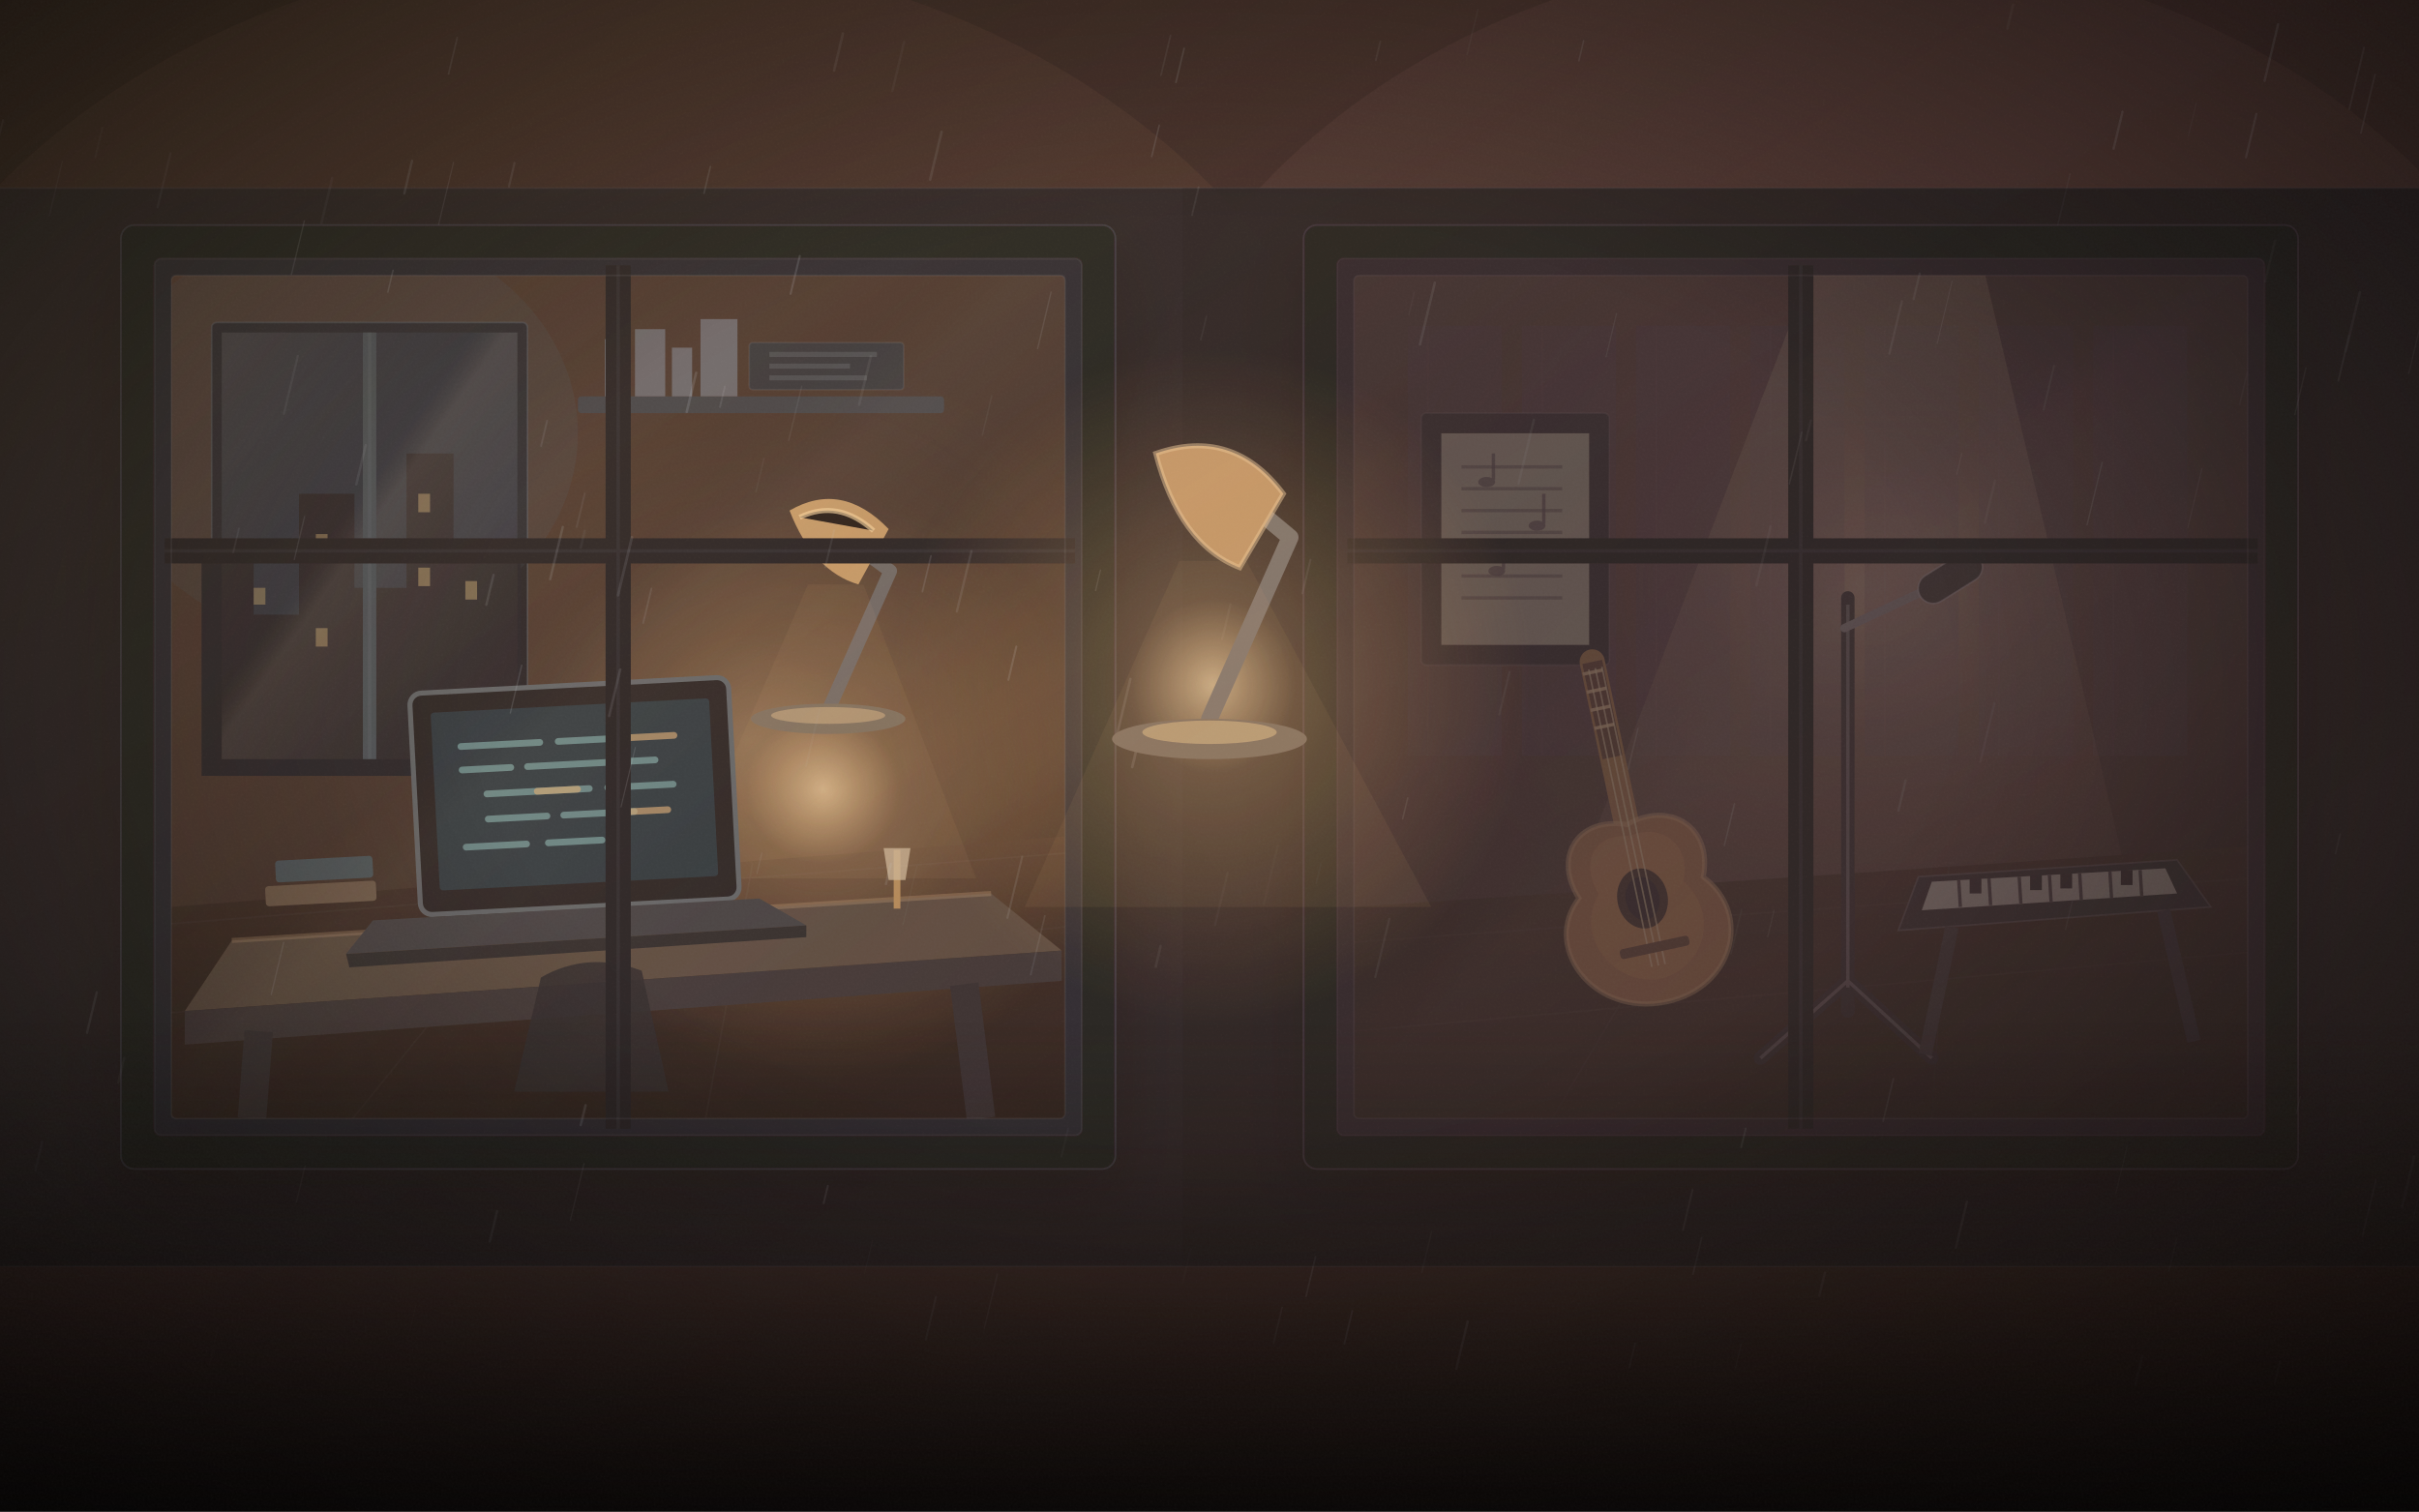
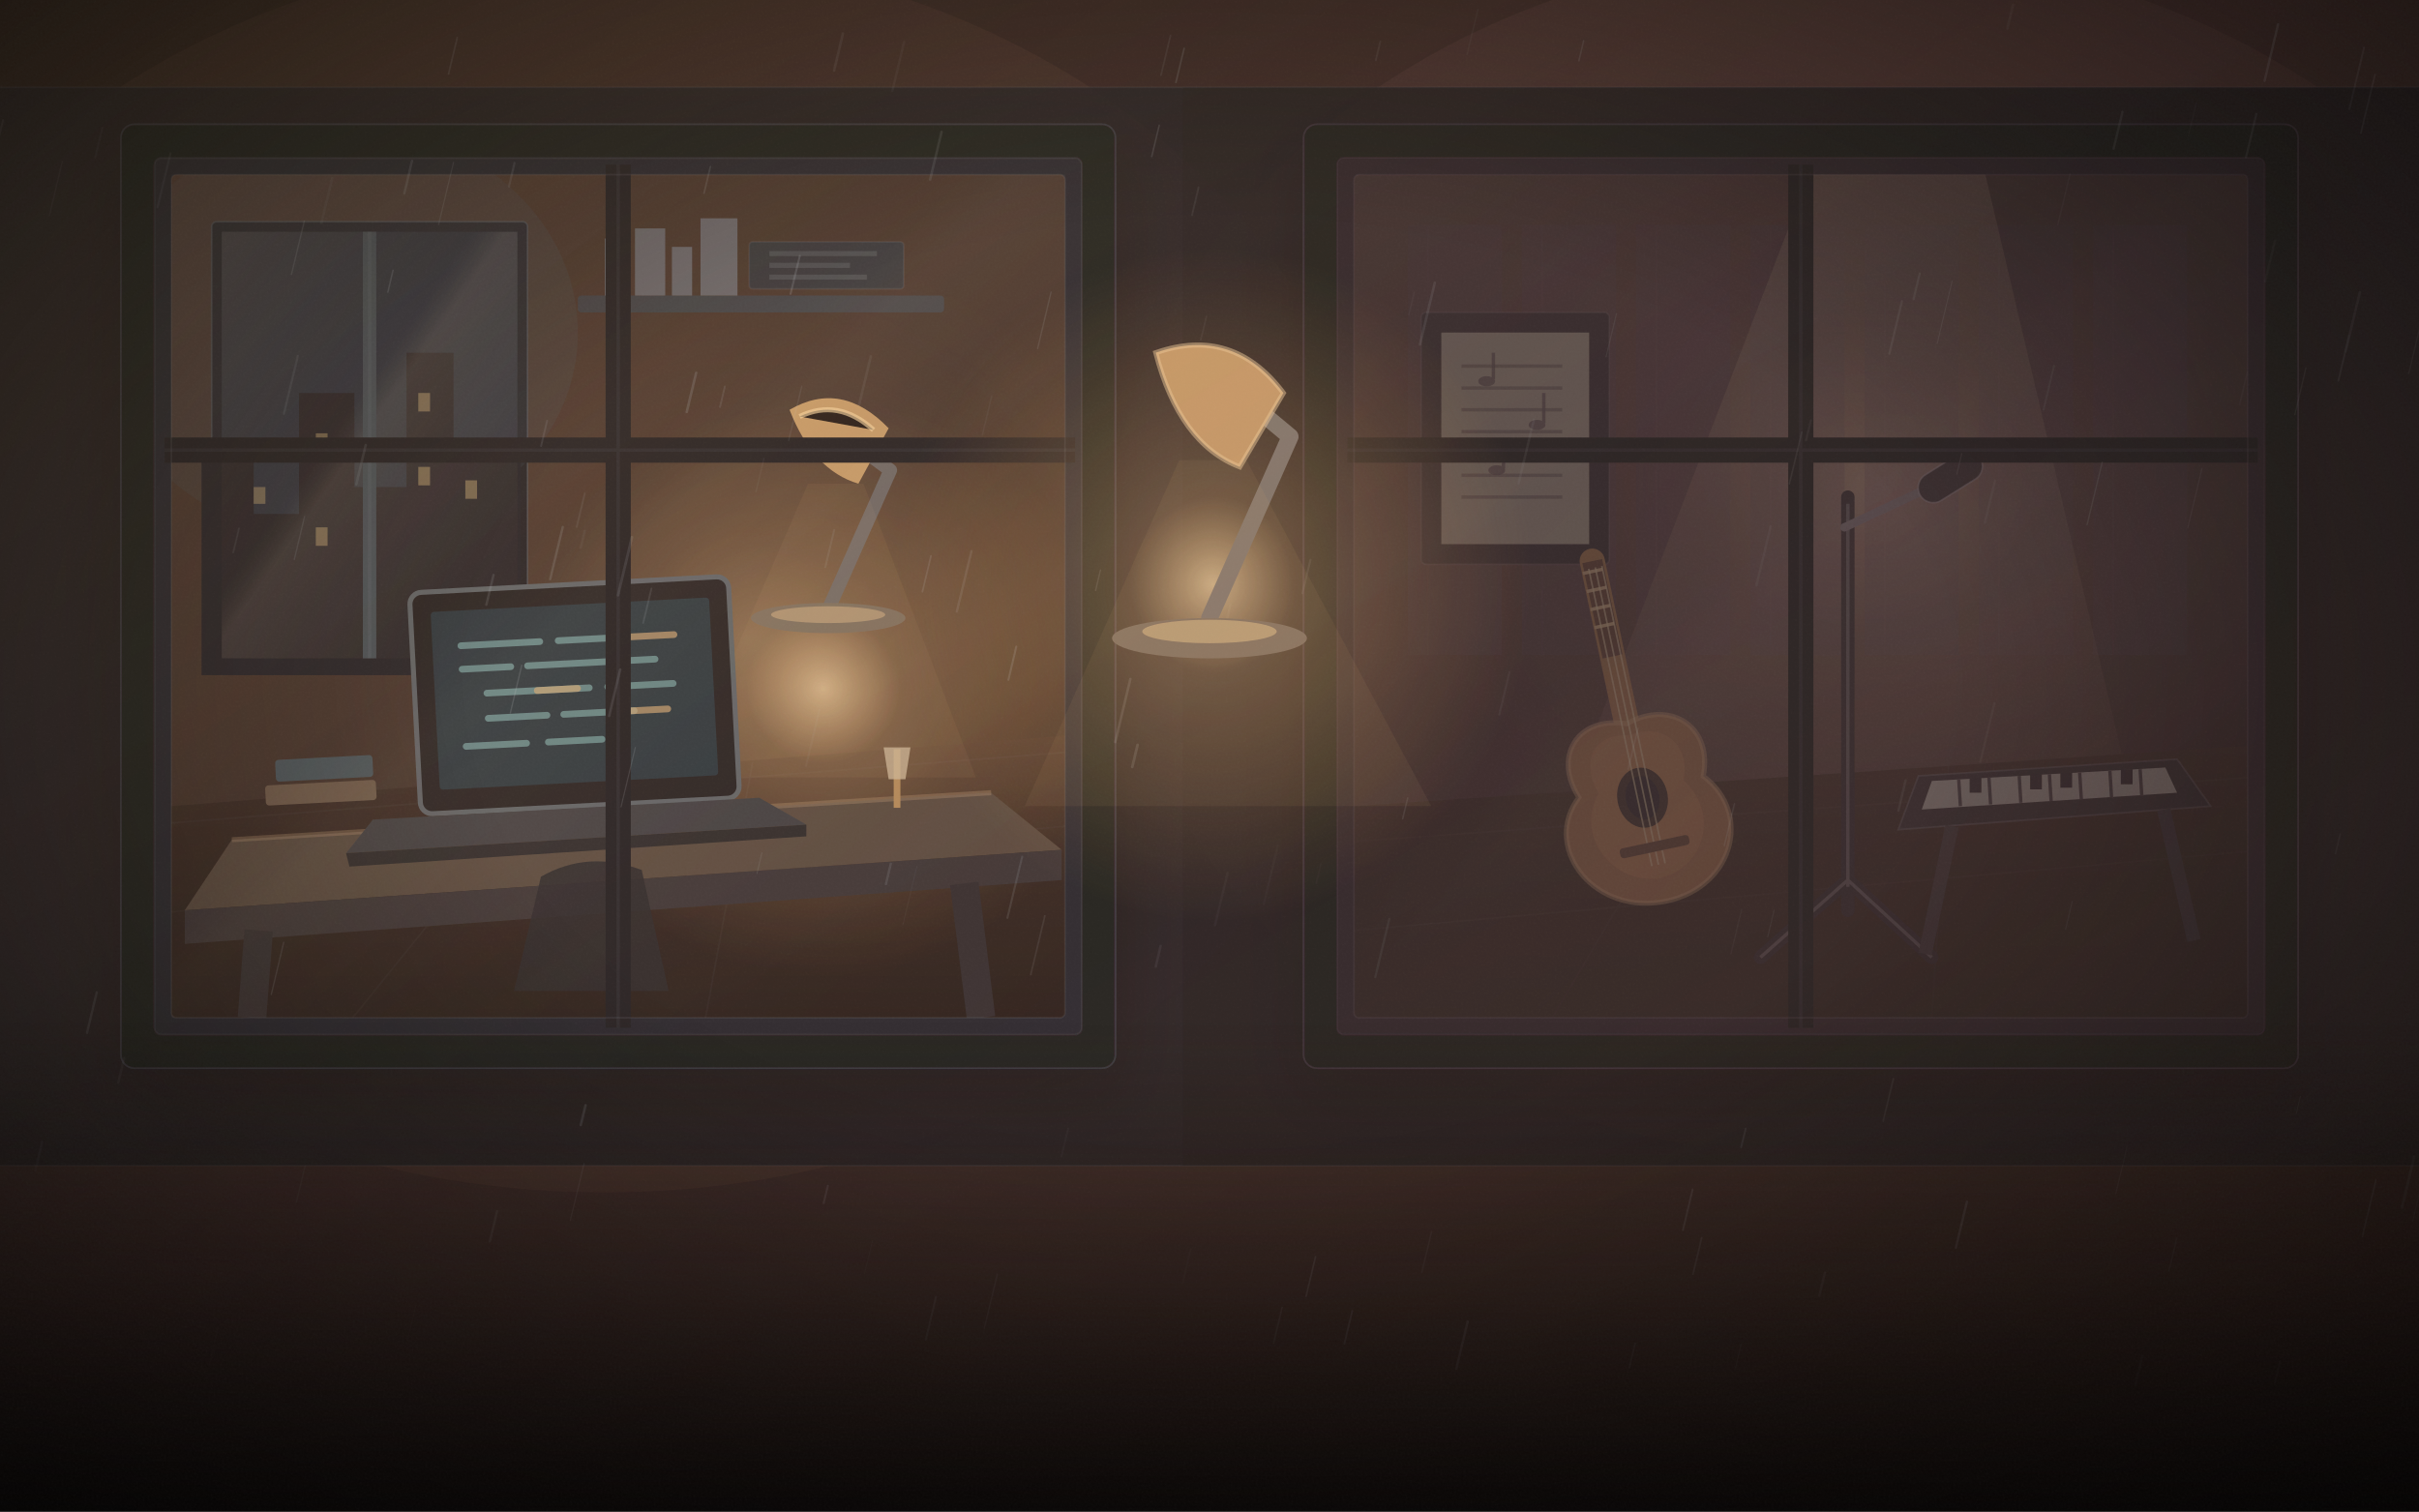
<svg xmlns="http://www.w3.org/2000/svg" viewBox="0 0 1440 900" preserveAspectRatio="xMidYMid slice" role="img" aria-labelledby="title desc">
  <defs>
    <linearGradient id="night" x1="0" y1="0" x2="1" y2="1">
      <stop stop-color="#120d0c" />
      <stop offset=".46" stop-color="#2b1c1c" />
      <stop offset="1" stop-color="#160f0e" />
    </linearGradient>
    <linearGradient id="dawn" x1="0" y1="0" x2="0" y2="1">
      <stop stop-color="#e2a276" stop-opacity=".36" />
      <stop offset=".48" stop-color="#8b5e5e" stop-opacity=".15" />
      <stop offset="1" stop-color="#17110f" stop-opacity="0" />
    </linearGradient>
    <linearGradient id="warmWash" x1="0" y1="0" x2="1" y2="1">
      <stop stop-color="#efb77d" stop-opacity=".2" />
      <stop offset=".5" stop-color="#dca18c" stop-opacity=".13" />
      <stop offset="1" stop-color="#c98370" stop-opacity=".18" />
    </linearGradient>
    <linearGradient id="leftRoom" x1="0" y1="0" x2=".85" y2="1">
      <stop stop-color="#3b2c24" />
      <stop offset=".55" stop-color="#2a211d" />
      <stop offset="1" stop-color="#15100e" />
    </linearGradient>
    <linearGradient id="rightRoom" x1=".2" y1="0" x2=".8" y2="1">
      <stop stop-color="#3b292c" />
      <stop offset=".58" stop-color="#2b2025" />
      <stop offset="1" stop-color="#171114" />
    </linearGradient>
    <linearGradient id="floor" x1="0" y1="0" x2="0" y2="1">
      <stop stop-color="#261c18" />
      <stop offset="1" stop-color="#0e0b0a" />
    </linearGradient>
    <linearGradient id="glass" x1="0" y1="0" x2="1" y2="1">
      <stop stop-color="#d5b497" stop-opacity=".13" />
      <stop offset=".42" stop-color="#62483f" stop-opacity=".05" />
      <stop offset=".48" stop-color="#f4d7b6" stop-opacity=".13" />
      <stop offset="1" stop-color="#211512" stop-opacity=".03" />
    </linearGradient>
    <linearGradient id="spotlight" x1="0" y1="0" x2="0" y2="1">
      <stop stop-color="#ffe0b6" stop-opacity=".27" />
      <stop offset="1" stop-color="#d9a18b" stop-opacity="0" />
    </linearGradient>
    <linearGradient id="bottomShade" x1="0" y1="0" x2="0" y2="1">
      <stop stop-color="#100b09" stop-opacity="0" />
      <stop offset=".56" stop-color="#100b09" stop-opacity=".46" />
      <stop offset="1" stop-color="#0b0807" stop-opacity=".94" />
    </linearGradient>
    <radialGradient id="lampGlow">
      <stop stop-color="#ffe0a8" stop-opacity=".78" />
      <stop offset=".26" stop-color="#f4bd78" stop-opacity=".3" />
      <stop offset="1" stop-color="#e6a053" stop-opacity="0" />
    </radialGradient>
    <radialGradient id="stageGlow">
      <stop stop-color="#ffd8bd" stop-opacity=".48" />
      <stop offset=".35" stop-color="#dda088" stop-opacity=".18" />
      <stop offset="1" stop-color="#aa6e63" stop-opacity="0" />
    </radialGradient>
    <radialGradient id="vignette" cx=".5" cy=".45" r=".72">
      <stop offset=".42" stop-color="#000" stop-opacity="0" />
      <stop offset="1" stop-color="#000" stop-opacity=".66" />
    </radialGradient>
    <filter id="blur8" x="-50%" y="-50%" width="200%" height="200%">
      <feGaussianBlur stdDeviation="8" />
    </filter>
    <filter id="blur24" x="-50%" y="-50%" width="200%" height="200%">
      <feGaussianBlur stdDeviation="24" />
    </filter>
    <filter id="shadow" x="-30%" y="-30%" width="160%" height="160%">
      <feDropShadow dx="0" dy="16" stdDeviation="22" flood-color="#000" flood-opacity=".55" />
    </filter>
    <filter id="grain">
      <feTurbulence type="fractalNoise" baseFrequency=".72" numOctaves="3" seed="27" stitchTiles="stitch" />
      <feColorMatrix type="saturate" values="0" />
      <feComponentTransfer>
        <feFuncA type="table" tableValues="0 .075" />
      </feComponentTransfer>
    </filter>
    <clipPath id="leftClip">
      <rect x="102" y="164" width="532" height="502" rx="3" />
    </clipPath>
    <clipPath id="rightClip">
      <rect x="806" y="164" width="532" height="502" rx="3" />
    </clipPath>
  </defs>
  <rect width="1440" height="900" fill="url(#night)" />
  <ellipse cx="360" cy="340" rx="460" ry="370" fill="#b47b58" opacity=".09" />
  <ellipse cx="1100" cy="330" rx="440" ry="360" fill="#a86c6c" opacity=".1" />
-   <path d="M0 112H1440V754H0Z" fill="#080d15" opacity=".9" />
-   <path d="M0 112H1440M0 754H1440" stroke="#6d8296" stroke-opacity=".14" />
-   <g filter="url(#shadow)">
-     <rect x="72" y="134" width="592" height="562" rx="8" fill="#05090f" stroke="#344250" stroke-opacity=".55" />
-     <rect x="92" y="154" width="552" height="522" rx="4" fill="#111923" stroke="#637484" stroke-opacity=".18" />
-     <rect x="776" y="134" width="592" height="562" rx="8" fill="#05090f" stroke="#454057" stroke-opacity=".58" />
-     <rect x="796" y="154" width="552" height="522" rx="4" fill="#171522" stroke="#756887" stroke-opacity=".18" />
+   <g transform="translate(0 -60)">
+     <path d="M0 112H1440V754H0Z" fill="#080d15" opacity=".9" />
+     <path d="M0 112H1440M0 754H1440" stroke="#6d8296" stroke-opacity=".14" />
+     <g filter="url(#shadow)">
+       <rect x="72" y="134" width="592" height="562" rx="8" fill="#05090f" stroke="#344250" stroke-opacity=".55" />
+       <rect x="92" y="154" width="552" height="522" rx="4" fill="#111923" stroke="#637484" stroke-opacity=".18" />
+       <rect x="776" y="134" width="592" height="562" rx="8" fill="#05090f" stroke="#454057" stroke-opacity=".58" />
+       <rect x="796" y="154" width="552" height="522" rx="4" fill="#171522" stroke="#756887" stroke-opacity=".18" />
+     </g>
+     <g opacity="1.3">
+       <g clip-path="url(#leftClip)">
+         <rect x="102" y="164" width="532" height="502" fill="url(#leftRoom)" />
+         <ellipse cx="444" cy="440" rx="250" ry="240" fill="url(#lampGlow)" opacity=".26" />
+         <path d="M102 540L634 498V666H102Z" fill="url(#floor)" />
+         <path d="M102 550L634 508M102 603L634 552M210 666L328 520M420 666L448 514" stroke="#80909a" stroke-opacity=".06" />
+         <rect x="126" y="192" width="188" height="266" rx="3" fill="#080e16" stroke="#4b5d6b" stroke-opacity=".5" />
+         <rect x="132" y="198" width="176" height="254" fill="#0d1a28" />
+         <ellipse cx="202" cy="258" rx="142" ry="124" fill="#345574" opacity=".14" />
+         <path d="M120 410V332H151V366H178V294H211V350H242V270H270V324H310V462H120Z" fill="#080f19" />
+         <path d="M151 350H158V360H151ZM188 318H195V329H188ZM249 294H256V305H249ZM277 346H284V357H277ZM188 374H195V385H188ZM249 338H256V349H249Z" fill="#d5b878" opacity=".48" />
+         <rect x="132" y="198" width="176" height="254" fill="url(#glass)" />
+         <path d="M220 198V452M132 326H308" stroke="#334652" stroke-width="8" />
+         <path d="M220 198V452M132 326H308" stroke="#8295a1" stroke-opacity=".12" stroke-width="2" />
+         <rect x="344" y="236" width="218" height="10" rx="2" fill="#29343e" />
+         <path d="M360 202H374V236H360ZM378 196H396V236H378ZM400 207H412V236H400ZM417 190H439V236H417Z" fill="#58606a" />
+         <rect x="446" y="204" width="92" height="28" rx="2" fill="#1a252f" stroke="#83919a" stroke-opacity=".15" />
+         <path d="M458 211H522M458 218H506M458 225H516" stroke="#8b9ba3" stroke-opacity=".22" stroke-width="3" />
+         <ellipse cx="490" cy="470" rx="176" ry="172" fill="url(#lampGlow)" />
+         <path d="M493 423L530 340M530 340L500 318" stroke="#5b5e60" stroke-width="8" stroke-linecap="round" />
+         <path d="M470 304Q501 286 529 315L511 348Q484 340 470 304Z" fill="#c59b63" />
+         <path d="M476 308Q499 297 520 316" stroke="#ffe0a4" stroke-opacity=".65" stroke-width="3" />
+         <ellipse cx="493" cy="428" rx="46" ry="9" fill="#6c6558" />
+         <ellipse cx="493" cy="426" rx="34" ry="5" fill="#d3b785" opacity=".55" />
+         <path d="M481 348L405 523H581L514 348Z" fill="#f2bd78" opacity=".065" />
+         <path d="M138 560L590 532L632 566L110 602Z" fill="#463e35" />
+         <path d="M110 602L632 566V584L110 622Z" fill="#24252a" />
+         <path d="M154 614L150 666M574 586L584 666" stroke="#1a1d23" stroke-width="17" />
+         <path d="M138 560L590 532" stroke="#b49670" stroke-opacity=".35" stroke-width="3" />
+         <rect x="247" y="408" width="190" height="132" rx="7" fill="#080d12" stroke="#4c5b64" stroke-width="3" transform="rotate(-3 342 474)" />
+         <rect x="259" y="420" width="166" height="106" rx="2" fill="#102633" transform="rotate(-3 342 474)" />
+         <g transform="rotate(-3 342 474)" stroke-linecap="round">
+           <path d="M276 441H323M334 441H368M276 455H305M315 455H391M290 470H351M362 470H401M290 485H325M335 485H377M276 501H312M325 501H357" stroke="#75b6b6" stroke-opacity=".65" stroke-width="4" />
+           <path d="M374 441H403M320 470H344M367 485H397" stroke="#d1aa72" stroke-opacity=".7" stroke-width="4" />
+         </g>
+         <path d="M222 548L452 535L480 551L206 568Z" fill="#293138" />
+         <path d="M206 568L480 551V558L208 576Z" fill="#12181d" />
+         <rect x="158" y="526" width="66" height="12" rx="2" fill="#5f5142" transform="rotate(-3 191 532)" />
+         <rect x="164" y="511" width="58" height="13" rx="2" fill="#344b56" transform="rotate(-3 193 518)" />
+         <path d="M534 506V541" stroke="#b28a55" stroke-width="4" />
+         <path d="M526 505H542L539 524H529Z" fill="#d2c2a1" opacity=".75" />
+         <path d="M322 582Q350 566 382 578L398 650H306Z" fill="#11171e" opacity=".88" />
+       </g>
+     </g>
+     <g opacity="0.55">
+       <g clip-path="url(#rightClip)">
+         <rect x="806" y="164" width="532" height="502" fill="url(#rightRoom)" />
+         <ellipse cx="1110" cy="348" rx="290" ry="268" fill="url(#stageGlow)" />
+         <g opacity=".32">
+           <path d="M838 194H894V450H838ZM906 194H962V450H906ZM974 194H1030V450H974ZM1042 194H1098V450H1042ZM1110 194H1166V450H1110ZM1178 194H1234V450H1178ZM1246 194H1302V450H1246Z" fill="#40344f" />
+           <path d="M850 194V450M918 194V450M986 194V450M1054 194V450M1122 194V450M1190 194V450M1258 194V450" stroke="#9a82aa" stroke-opacity=".18" />
+         </g>
+         <path d="M1080 156H1180L1300 666H884Z" fill="url(#spotlight)" />
+         <ellipse cx="1115" cy="626" rx="218" ry="44" fill="#c5a0dc" opacity=".07" filter="url(#blur8)" />
+         <path d="M806 540L1338 504V666H806Z" fill="url(#floor)" />
+         <path d="M806 561L1338 523M806 614L1338 567M924 666L1008 524M1150 666L1160 516" stroke="#a392b1" stroke-opacity=".055" />
+         <rect x="846" y="246" width="112" height="150" rx="3" fill="#171822" stroke="#76677f" stroke-opacity=".32" />
+         <rect x="858" y="258" width="88" height="126" fill="#d6cdbc" opacity=".72" />
+         <path d="M870 278H930M870 291H930M870 304H930M870 317H930M870 330H930M870 343H930M870 356H930" stroke="#554f55" stroke-opacity=".65" stroke-width="2" />
+         <g fill="#4a4350" opacity=".8">
+           <ellipse cx="885" cy="287" rx="5" ry="3" />
+           <ellipse cx="915" cy="313" rx="5" ry="3" />
+           <ellipse cx="891" cy="340" rx="5" ry="3" />
+           <path d="M889 286V270M919 312V294M895 339V321" stroke="#4a4350" stroke-width="2" />
+         </g>
+         <path d="M1100 356V602M1100 584L1048 630M1100 584L1150 630" stroke="#151720" stroke-width="8" stroke-linecap="round" />
+         <path d="M1100 360V588M1100 584L1048 630M1100 584L1150 630" stroke="#85828d" stroke-opacity=".55" stroke-width="2" />
+         <path d="M1098 374L1162 344" stroke="#777482" stroke-width="5" stroke-linecap="round" />
+         <rect x="1152" y="323" width="18" height="42" rx="9" fill="#171922" stroke="#a29baa" stroke-opacity=".65" transform="rotate(58 1161 344)" />
+         <g transform="translate(900 378) scale(1) rotate(-12 70 130)">
+           <path d="M72 14V144" stroke="#9a6c45" stroke-width="15" stroke-linecap="round" />
+           <path d="M66 14H78V72H66Z" fill="#4d3429" />
+           <path d="M65 20H77M65 31H77M65 42H77M65 53H77" stroke="#c5a67e" stroke-width="2" />
+           <path d="M72 113C43 102 25 124 35 150C8 173 27 218 69 221C113 224 135 181 110 153C122 125 100 104 72 113Z" fill="#9c6744" stroke="#d4a276" stroke-opacity=".5" stroke-width="3" />
+           <path d="M72 120C51 114 40 130 47 150C28 171 43 204 71 207C100 207 115 176 98 153C107 132 92 116 72 120Z" fill="#b87b50" opacity=".65" />
+           <ellipse cx="72" cy="158" rx="15" ry="18" fill="#211b1b" />
+           <ellipse cx="72" cy="158" rx="10" ry="13" fill="#0b1119" />
+           <path d="M69 18V199M73 18V199M77 18V199" stroke="#e3d0aa" stroke-opacity=".65" />
+           <rect x="52" y="185" width="42" height="6" rx="2" fill="#50362b" />
+         </g>
+         <g transform="translate(1142 500)">
+           <path d="M0 22L154 12L174 40L-12 54Z" fill="#191b25" stroke="#6d6879" stroke-opacity=".5" />
+           <path d="M8 25L147 17L154 32L2 42Z" fill="#d3d0ca" opacity=".82" />
+           <path d="M24 24L25 40M42 23L43 39M60 22L61 38M78 21L79 37M96 20L97 36M114 19L115 35M132 18L133 34" stroke="#36333e" stroke-width="2" />
+           <path d="M34 23L34 32M70 21L70 30M88 20L88 29M124 18L124 27" stroke="#171820" stroke-width="7" />
+           <path d="M20 52L4 128M146 42L164 120" stroke="#252630" stroke-width="8" />
+         </g>
+         <rect x="806" y="164" width="532" height="502" fill="url(#glass)" opacity=".42" />
+       </g>
+     </g>
+     <rect x="102" y="164" width="532" height="502" fill="url(#glass)" opacity=".32" />
+     <path d="M368 158V672M98 328H640M1072 158V672M802 328H1344" stroke="#080d14" stroke-width="15" />
+     <path d="M368 158V672M98 328H640M1072 158V672M802 328H1344" stroke="#607080" stroke-opacity=".12" stroke-width="2" />
+     <rect x="102" y="164" width="532" height="502" rx="3" fill="none" stroke="#9aabba" stroke-opacity=".12" />
+     <rect x="806" y="164" width="532" height="502" rx="3" fill="none" stroke="#aa9bb8" stroke-opacity=".12" />
  </g>
-   <g opacity="1.3">
-     <g clip-path="url(#leftClip)">
-       <rect x="102" y="164" width="532" height="502" fill="url(#leftRoom)" />
-       <ellipse cx="444" cy="440" rx="250" ry="240" fill="url(#lampGlow)" opacity=".26" />
-       <path d="M102 540L634 498V666H102Z" fill="url(#floor)" />
-       <path d="M102 550L634 508M102 603L634 552M210 666L328 520M420 666L448 514" stroke="#80909a" stroke-opacity=".06" />
-       <rect x="126" y="192" width="188" height="266" rx="3" fill="#080e16" stroke="#4b5d6b" stroke-opacity=".5" />
-       <rect x="132" y="198" width="176" height="254" fill="#0d1a28" />
-       <ellipse cx="202" cy="258" rx="142" ry="124" fill="#345574" opacity=".14" />
-       <path d="M120 410V332H151V366H178V294H211V350H242V270H270V324H310V462H120Z" fill="#080f19" />
-       <path d="M151 350H158V360H151ZM188 318H195V329H188ZM249 294H256V305H249ZM277 346H284V357H277ZM188 374H195V385H188ZM249 338H256V349H249Z" fill="#d5b878" opacity=".48" />
-       <rect x="132" y="198" width="176" height="254" fill="url(#glass)" />
-       <path d="M220 198V452M132 326H308" stroke="#334652" stroke-width="8" />
-       <path d="M220 198V452M132 326H308" stroke="#8295a1" stroke-opacity=".12" stroke-width="2" />
-       <rect x="344" y="236" width="218" height="10" rx="2" fill="#29343e" />
-       <path d="M360 202H374V236H360ZM378 196H396V236H378ZM400 207H412V236H400ZM417 190H439V236H417Z" fill="#58606a" />
-       <rect x="446" y="204" width="92" height="28" rx="2" fill="#1a252f" stroke="#83919a" stroke-opacity=".15" />
-       <path d="M458 211H522M458 218H506M458 225H516" stroke="#8b9ba3" stroke-opacity=".22" stroke-width="3" />
-       <ellipse cx="490" cy="470" rx="176" ry="172" fill="url(#lampGlow)" />
-       <path d="M493 423L530 340M530 340L500 318" stroke="#5b5e60" stroke-width="8" stroke-linecap="round" />
-       <path d="M470 304Q501 286 529 315L511 348Q484 340 470 304Z" fill="#c59b63" />
-       <path d="M476 308Q499 297 520 316" stroke="#ffe0a4" stroke-opacity=".65" stroke-width="3" />
-       <ellipse cx="493" cy="428" rx="46" ry="9" fill="#6c6558" />
-       <ellipse cx="493" cy="426" rx="34" ry="5" fill="#d3b785" opacity=".55" />
-       <path d="M481 348L405 523H581L514 348Z" fill="#f2bd78" opacity=".065" />
-       <path d="M138 560L590 532L632 566L110 602Z" fill="#463e35" />
-       <path d="M110 602L632 566V584L110 622Z" fill="#24252a" />
-       <path d="M154 614L150 666M574 586L584 666" stroke="#1a1d23" stroke-width="17" />
-       <path d="M138 560L590 532" stroke="#b49670" stroke-opacity=".35" stroke-width="3" />
-       <rect x="247" y="408" width="190" height="132" rx="7" fill="#080d12" stroke="#4c5b64" stroke-width="3" transform="rotate(-3 342 474)" />
-       <rect x="259" y="420" width="166" height="106" rx="2" fill="#102633" transform="rotate(-3 342 474)" />
-       <g transform="rotate(-3 342 474)" stroke-linecap="round">
-         <path d="M276 441H323M334 441H368M276 455H305M315 455H391M290 470H351M362 470H401M290 485H325M335 485H377M276 501H312M325 501H357" stroke="#75b6b6" stroke-opacity=".65" stroke-width="4" />
-         <path d="M374 441H403M320 470H344M367 485H397" stroke="#d1aa72" stroke-opacity=".7" stroke-width="4" />
-       </g>
-       <path d="M222 548L452 535L480 551L206 568Z" fill="#293138" />
-       <path d="M206 568L480 551V558L208 576Z" fill="#12181d" />
-       <rect x="158" y="526" width="66" height="12" rx="2" fill="#5f5142" transform="rotate(-3 191 532)" />
-       <rect x="164" y="511" width="58" height="13" rx="2" fill="#344b56" transform="rotate(-3 193 518)" />
-       <path d="M534 506V541" stroke="#b28a55" stroke-width="4" />
-       <path d="M526 505H542L539 524H529Z" fill="#d2c2a1" opacity=".75" />
-       <path d="M322 582Q350 566 382 578L398 650H306Z" fill="#11171e" opacity=".88" />
-     </g>
-   </g>
-   <g opacity="0.55">
-     <g clip-path="url(#rightClip)">
-       <rect x="806" y="164" width="532" height="502" fill="url(#rightRoom)" />
-       <ellipse cx="1110" cy="348" rx="290" ry="268" fill="url(#stageGlow)" />
-       <g opacity=".32">
-         <path d="M838 194H894V450H838ZM906 194H962V450H906ZM974 194H1030V450H974ZM1042 194H1098V450H1042ZM1110 194H1166V450H1110ZM1178 194H1234V450H1178ZM1246 194H1302V450H1246Z" fill="#40344f" />
-         <path d="M850 194V450M918 194V450M986 194V450M1054 194V450M1122 194V450M1190 194V450M1258 194V450" stroke="#9a82aa" stroke-opacity=".18" />
-       </g>
-       <path d="M1080 156H1180L1300 666H884Z" fill="url(#spotlight)" />
-       <ellipse cx="1115" cy="626" rx="218" ry="44" fill="#c5a0dc" opacity=".07" filter="url(#blur8)" />
-       <path d="M806 540L1338 504V666H806Z" fill="url(#floor)" />
-       <path d="M806 561L1338 523M806 614L1338 567M924 666L1008 524M1150 666L1160 516" stroke="#a392b1" stroke-opacity=".055" />
-       <rect x="846" y="246" width="112" height="150" rx="3" fill="#171822" stroke="#76677f" stroke-opacity=".32" />
-       <rect x="858" y="258" width="88" height="126" fill="#d6cdbc" opacity=".72" />
-       <path d="M870 278H930M870 291H930M870 304H930M870 317H930M870 330H930M870 343H930M870 356H930" stroke="#554f55" stroke-opacity=".65" stroke-width="2" />
-       <g fill="#4a4350" opacity=".8">
-         <ellipse cx="885" cy="287" rx="5" ry="3" />
-         <ellipse cx="915" cy="313" rx="5" ry="3" />
-         <ellipse cx="891" cy="340" rx="5" ry="3" />
-         <path d="M889 286V270M919 312V294M895 339V321" stroke="#4a4350" stroke-width="2" />
-       </g>
-       <path d="M1100 356V602M1100 584L1048 630M1100 584L1150 630" stroke="#151720" stroke-width="8" stroke-linecap="round" />
-       <path d="M1100 360V588M1100 584L1048 630M1100 584L1150 630" stroke="#85828d" stroke-opacity=".55" stroke-width="2" />
-       <path d="M1098 374L1162 344" stroke="#777482" stroke-width="5" stroke-linecap="round" />
-       <rect x="1152" y="323" width="18" height="42" rx="9" fill="#171922" stroke="#a29baa" stroke-opacity=".65" transform="rotate(58 1161 344)" />
-       <g transform="translate(900 378) scale(1) rotate(-12 70 130)">
-         <path d="M72 14V144" stroke="#9a6c45" stroke-width="15" stroke-linecap="round" />
-         <path d="M66 14H78V72H66Z" fill="#4d3429" />
-         <path d="M65 20H77M65 31H77M65 42H77M65 53H77" stroke="#c5a67e" stroke-width="2" />
-         <path d="M72 113C43 102 25 124 35 150C8 173 27 218 69 221C113 224 135 181 110 153C122 125 100 104 72 113Z" fill="#9c6744" stroke="#d4a276" stroke-opacity=".5" stroke-width="3" />
-         <path d="M72 120C51 114 40 130 47 150C28 171 43 204 71 207C100 207 115 176 98 153C107 132 92 116 72 120Z" fill="#b87b50" opacity=".65" />
-         <ellipse cx="72" cy="158" rx="15" ry="18" fill="#211b1b" />
-         <ellipse cx="72" cy="158" rx="10" ry="13" fill="#0b1119" />
-         <path d="M69 18V199M73 18V199M77 18V199" stroke="#e3d0aa" stroke-opacity=".65" />
-         <rect x="52" y="185" width="42" height="6" rx="2" fill="#50362b" />
-       </g>
-       <g transform="translate(1142 500)">
-         <path d="M0 22L154 12L174 40L-12 54Z" fill="#191b25" stroke="#6d6879" stroke-opacity=".5" />
-         <path d="M8 25L147 17L154 32L2 42Z" fill="#d3d0ca" opacity=".82" />
-         <path d="M24 24L25 40M42 23L43 39M60 22L61 38M78 21L79 37M96 20L97 36M114 19L115 35M132 18L133 34" stroke="#36333e" stroke-width="2" />
-         <path d="M34 23L34 32M70 21L70 30M88 20L88 29M124 18L124 27" stroke="#171820" stroke-width="7" />
-         <path d="M20 52L4 128M146 42L164 120" stroke="#252630" stroke-width="8" />
-       </g>
-       <rect x="806" y="164" width="532" height="502" fill="url(#glass)" opacity=".42" />
-     </g>
-   </g>
-   <rect x="102" y="164" width="532" height="502" fill="url(#glass)" opacity=".32" />
-   <path d="M368 158V672M98 328H640M1072 158V672M802 328H1344" stroke="#080d14" stroke-width="15" />
-   <path d="M368 158V672M98 328H640M1072 158V672M802 328H1344" stroke="#607080" stroke-opacity=".12" stroke-width="2" />
-   <rect x="102" y="164" width="532" height="502" rx="3" fill="none" stroke="#9aabba" stroke-opacity=".12" />
-   <rect x="806" y="164" width="532" height="502" rx="3" fill="none" stroke="#aa9bb8" stroke-opacity=".12" />
  <g stroke="#c5d8e5" stroke-linecap="round" opacity="0.2">
    <line x1="-29.7" y1="452.2" x2="-34.8" y2="473.5" stroke-width="1.0" opacity="0.45" />
    <line x1="1337.8" y1="221.6" x2="1333.2" y2="240.8" stroke-width="0.9" opacity="0.35" />
    <line x1="501.8" y1="19.9" x2="496.5" y2="42.1" stroke-width="1.5" opacity="0.49" />
    <line x1="422.9" y1="99.2" x2="419.1" y2="115.1" stroke-width="1.0" opacity="0.72" />
    <line x1="378.2" y1="445.1" x2="369.7" y2="480.4" stroke-width="0.7" opacity="0.75" />
    <line x1="310.6" y1="396.1" x2="303.8" y2="424.5" stroke-width="0.8" opacity="0.81" />
    <line x1="838.0" y1="475.1" x2="835.0" y2="487.5" stroke-width="0.9" opacity="0.77" />
    <line x1="1263.5" y1="66.6" x2="1258.2" y2="88.5" stroke-width="1.4" opacity="0.76" />
    <line x1="975.1" y1="433.7" x2="969.2" y2="458.0" stroke-width="0.9" opacity="0.58" />
    <line x1="1413.8" y1="44.4" x2="1405.4" y2="79.2" stroke-width="1.0" opacity="0.71" />
    <line x1="1013.0" y1="737.0" x2="1007.8" y2="758.7" stroke-width="1.0" opacity="0.66" />
    <line x1="713.5" y1="111.5" x2="709.6" y2="128.1" stroke-width="1.1" opacity="0.61" />
    <line x1="608.5" y1="510.1" x2="599.7" y2="546.5" stroke-width="1.2" opacity="0.62" />
    <line x1="476.1" y1="152.4" x2="470.6" y2="175.0" stroke-width="1.2" opacity="0.84" />
    <line x1="748.6" y1="304.9" x2="743.0" y2="328.4" stroke-width="1.3" opacity="0.40" />
    <line x1="780.1" y1="333.3" x2="775.3" y2="353.2" stroke-width="1.2" opacity="0.72" />
    <line x1="496.6" y1="315.6" x2="491.3" y2="337.6" stroke-width="1.2" opacity="0.49" />
    <line x1="1466.5" y1="720.0" x2="1460.2" y2="746.4" stroke-width="1.6" opacity="0.84" />
    <line x1="414.4" y1="222.0" x2="408.8" y2="245.3" stroke-width="1.5" opacity="0.82" />
    <line x1="1232.3" y1="103.5" x2="1225.0" y2="133.7" stroke-width="0.9" opacity="0.34" />
    <line x1="730.8" y1="519.7" x2="723.3" y2="550.8" stroke-width="1.4" opacity="0.30" />
    <line x1="622.0" y1="545.3" x2="613.6" y2="580.3" stroke-width="1.0" opacity="0.50" />
    <line x1="1162.1" y1="167.2" x2="1153.2" y2="204.5" stroke-width="0.6" opacity="0.77" />
    <line x1="1072.6" y1="257.3" x2="1065.2" y2="288.1" stroke-width="0.9" opacity="0.54" />
    <line x1="655.1" y1="339.4" x2="652.2" y2="351.6" stroke-width="0.8" opacity="0.67" />
    <line x1="217.7" y1="265.0" x2="212.1" y2="288.4" stroke-width="1.5" opacity="0.57" />
    <line x1="1393.1" y1="496.6" x2="1390.3" y2="508.2" stroke-width="1.0" opacity="0.47" />
    <line x1="672.9" y1="404.3" x2="663.9" y2="441.8" stroke-width="1.5" opacity="0.74" />
    <line x1="1369.4" y1="652.8" x2="1366.9" y2="663.2" stroke-width="0.6" opacity="0.56" />
    <line x1="25.1" y1="679.9" x2="21.0" y2="697.0" stroke-width="1.4" opacity="0.32" />
    <line x1="763.2" y1="778.6" x2="758.1" y2="799.9" stroke-width="1.0" opacity="0.60" />
    <line x1="1455.4" y1="345.4" x2="1449.1" y2="371.8" stroke-width="1.4" opacity="0.64" />
    <line x1="1007.6" y1="708.2" x2="1001.8" y2="732.5" stroke-width="1.1" opacity="0.70" />
    <line x1="487.8" y1="422.7" x2="479.8" y2="456.0" stroke-width="1.2" opacity="0.25" />
    <line x1="783.1" y1="748.3" x2="777.5" y2="771.9" stroke-width="1.0" opacity="0.80" />
    <line x1="1266.2" y1="682.7" x2="1259.5" y2="710.8" stroke-width="0.7" opacity="0.39" />
    <line x1="625.7" y1="173.9" x2="617.7" y2="207.5" stroke-width="0.8" opacity="0.59" />
    <line x1="1187.6" y1="286.2" x2="1181.5" y2="311.3" stroke-width="1.4" opacity="0.36" />
    <line x1="1056.1" y1="541.9" x2="1052.3" y2="557.8" stroke-width="0.7" opacity="0.47" />
    <line x1="690.9" y1="563.3" x2="688.0" y2="575.6" stroke-width="1.5" opacity="0.37" />
    <line x1="873.7" y1="786.9" x2="866.9" y2="815.1" stroke-width="1.4" opacity="0.84" />
    <line x1="1187.3" y1="418.6" x2="1178.9" y2="453.5" stroke-width="1.4" opacity="0.32" />
    <line x1="827.0" y1="547.2" x2="818.7" y2="581.8" stroke-width="1.3" opacity="0.51" />
    <line x1="453.5" y1="507.9" x2="450.6" y2="520.1" stroke-width="0.6" opacity="0.54" />
    <line x1="1354.3" y1="143.2" x2="1348.4" y2="167.5" stroke-width="1.4" opacity="0.37" />
    <line x1="272.2" y1="22.4" x2="267.0" y2="44.0" stroke-width="1.0" opacity="0.69" />
    <line x1="538.2" y1="25.0" x2="531.2" y2="54.2" stroke-width="1.4" opacity="0.30" />
    <line x1="1039.2" y1="671.9" x2="1036.5" y2="683.1" stroke-width="1.1" opacity="0.78" />
    <line x1="1170.9" y1="715.5" x2="1164.3" y2="743.0" stroke-width="1.4" opacity="0.76" />
    <line x1="1036.5" y1="800.4" x2="1033.1" y2="814.6" stroke-width="0.6" opacity="0.62" />
    <line x1="-5.9" y1="19.5" x2="-14.2" y2="54.1" stroke-width="1.2" opacity="0.60" />
    <line x1="387.8" y1="350.4" x2="382.9" y2="370.9" stroke-width="1.1" opacity="0.58" />
    <line x1="181.3" y1="307.6" x2="175.2" y2="333.1" stroke-width="0.8" opacity="0.61" />
    <line x1="1467.7" y1="634.7" x2="1460.1" y2="666.1" stroke-width="0.8" opacity="0.52" />
    <line x1="1032.5" y1="478.6" x2="1026.5" y2="503.4" stroke-width="0.9" opacity="0.65" />
    <line x1="973.4" y1="799.8" x2="969.9" y2="814.4" stroke-width="1.0" opacity="0.60" />
    <line x1="325.7" y1="250.5" x2="322.1" y2="265.6" stroke-width="1.1" opacity="0.58" />
    <line x1="168.9" y1="561.1" x2="161.5" y2="592.1" stroke-width="0.8" opacity="0.70" />
    <line x1="518.4" y1="212.2" x2="511.4" y2="241.0" stroke-width="1.5" opacity="0.40" />
    <line x1="1086.3" y1="757.8" x2="1083.0" y2="771.6" stroke-width="1.4" opacity="0.50" />
    <line x1="1167.8" y1="270.1" x2="1164.9" y2="282.3" stroke-width="0.7" opacity="0.54" />
    <line x1="197.8" y1="106.0" x2="191.3" y2="132.9" stroke-width="1.5" opacity="0.31" />
    <line x1="854.1" y1="168.4" x2="845.3" y2="205.1" stroke-width="1.5" opacity="0.79" />
    <line x1="1441.1" y1="707.0" x2="1436.2" y2="727.3" stroke-width="0.7" opacity="0.35" />
    <line x1="1407.3" y1="28.3" x2="1398.5" y2="65.0" stroke-width="1.1" opacity="0.63" />
    <line x1="376.2" y1="319.8" x2="367.9" y2="354.4" stroke-width="1.6" opacity="0.61" />
    <line x1="1453.1" y1="816.8" x2="1446.6" y2="843.9" stroke-width="0.7" opacity="0.75" />
    <line x1="677.2" y1="443.5" x2="674.0" y2="456.7" stroke-width="1.6" opacity="0.76" />
    <line x1="177.3" y1="211.9" x2="169.0" y2="246.4" stroke-width="1.3" opacity="0.50" />
    <line x1="732.5" y1="359.8" x2="727.5" y2="380.6" stroke-width="1.3" opacity="0.48" />
    <line x1="1414.4" y1="702.4" x2="1406.3" y2="736.2" stroke-width="1.0" opacity="0.61" />
    <line x1="61.0" y1="76.0" x2="56.7" y2="93.9" stroke-width="1.2" opacity="0.28" />
    <line x1="554.2" y1="331.0" x2="549.1" y2="352.3" stroke-width="1.0" opacity="0.68" />
    <line x1="1142.8" y1="162.8" x2="1139.1" y2="178.2" stroke-width="1.3" opacity="0.71" />
    <line x1="1078.0" y1="250.3" x2="1075.1" y2="262.1" stroke-width="1.2" opacity="0.42" />
    <line x1="101.5" y1="91.3" x2="93.8" y2="123.4" stroke-width="1.3" opacity="0.39" />
    <line x1="1127.1" y1="642.3" x2="1121.0" y2="667.6" stroke-width="1.0" opacity="0.60" />
    <line x1="142.3" y1="314.6" x2="138.8" y2="329.0" stroke-width="1.0" opacity="0.45" />
    <line x1="181.2" y1="131.5" x2="173.5" y2="163.4" stroke-width="0.8" opacity="0.71" />
    <line x1="1468.4" y1="660.1" x2="1461.3" y2="689.3" stroke-width="1.1" opacity="0.74" />
    <line x1="593.7" y1="758.7" x2="585.9" y2="791.0" stroke-width="0.8" opacity="0.55" />
    <line x1="821.7" y1="24.7" x2="819.0" y2="35.9" stroke-width="1.1" opacity="0.44" />
    <line x1="348.6" y1="658.1" x2="345.7" y2="669.9" stroke-width="1.5" opacity="0.82" />
    <line x1="708.8" y1="743.9" x2="704.2" y2="763.0" stroke-width="1.1" opacity="0.21" />
    <line x1="519.4" y1="738.6" x2="514.7" y2="758.2" stroke-width="0.6" opacity="0.24" />
    <line x1="57.6" y1="590.8" x2="51.8" y2="615.0" stroke-width="1.4" opacity="0.59" />
    <line x1="557.2" y1="772.2" x2="551.1" y2="797.7" stroke-width="1.2" opacity="0.62" />
    <line x1="37.1" y1="96.1" x2="29.4" y2="128.3" stroke-width="0.8" opacity="0.34" />
    <line x1="805.0" y1="780.5" x2="800.3" y2="800.1" stroke-width="1.1" opacity="0.82" />
    <line x1="431.5" y1="230.1" x2="428.6" y2="242.4" stroke-width="1.1" opacity="0.58" />
    <line x1="578.3" y1="328.2" x2="569.6" y2="364.1" stroke-width="1.4" opacity="0.61" />
    <line x1="913.1" y1="249.9" x2="904.0" y2="287.8" stroke-width="1.4" opacity="0.50" />
    <line x1="1398.4" y1="199.8" x2="1392.0" y2="226.7" stroke-width="1.1" opacity="0.69" />
    <line x1="270.0" y1="96.6" x2="261.1" y2="133.7" stroke-width="0.7" opacity="0.63" />
    <line x1="73.9" y1="630.0" x2="70.4" y2="644.6" stroke-width="1.4" opacity="0.32" />
    <line x1="962.3" y1="186.7" x2="956.1" y2="212.4" stroke-width="0.7" opacity="0.58" />
    <line x1="477.3" y1="229.9" x2="469.5" y2="262.3" stroke-width="0.8" opacity="0.42" />
    <line x1="1132.2" y1="179.4" x2="1124.7" y2="210.6" stroke-width="1.3" opacity="0.70" />
    <line x1="718.2" y1="188.4" x2="714.8" y2="202.4" stroke-width="1.0" opacity="0.48" />
    <line x1="1442.9" y1="184.9" x2="1433.9" y2="222.4" stroke-width="0.8" opacity="0.60" />
    <line x1="942.7" y1="24.3" x2="939.9" y2="36.2" stroke-width="0.9" opacity="0.61" />
    <line x1="690.1" y1="74.5" x2="685.6" y2="93.2" stroke-width="0.9" opacity="0.77" />
    <line x1="530.3" y1="514.3" x2="527.4" y2="526.4" stroke-width="1.4" opacity="0.64" />
    <line x1="696.8" y1="21.1" x2="691.1" y2="44.8" stroke-width="1.0" opacity="0.49" />
    <line x1="1356.1" y1="14.5" x2="1348.1" y2="48.1" stroke-width="1.4" opacity="0.82" />
    <line x1="545.8" y1="515.8" x2="537.5" y2="550.6" stroke-width="0.6" opacity="0.24" />
    <line x1="786.3" y1="514.3" x2="783.5" y2="526.0" stroke-width="1.0" opacity="0.23" />
    <line x1="1295.8" y1="737.2" x2="1291.1" y2="756.9" stroke-width="0.8" opacity="0.41" />
    <line x1="1437.1" y1="688.8" x2="1429.9" y2="719.0" stroke-width="1.6" opacity="0.49" />
    <line x1="1222.7" y1="217.9" x2="1216.5" y2="244.0" stroke-width="1.1" opacity="0.51" />
    <line x1="852.2" y1="733.4" x2="846.4" y2="757.5" stroke-width="0.9" opacity="0.43" />
    <line x1="1134.4" y1="464.6" x2="1130.1" y2="482.7" stroke-width="1.4" opacity="0.52" />
    <line x1="335.0" y1="313.8" x2="327.5" y2="344.9" stroke-width="1.4" opacity="0.74" />
    <line x1="1233.6" y1="536.7" x2="1229.6" y2="553.4" stroke-width="0.7" opacity="0.41" />
    <line x1="841.9" y1="174.0" x2="838.7" y2="187.4" stroke-width="0.9" opacity="0.32" />
    <line x1="590.4" y1="235.7" x2="584.8" y2="259.0" stroke-width="0.9" opacity="0.26" />
    <line x1="247.8" y1="776.2" x2="242.2" y2="799.7" stroke-width="0.6" opacity="0.21" />
    <line x1="898.6" y1="400.2" x2="892.5" y2="425.5" stroke-width="1.2" opacity="0.44" />
    <line x1="1054.0" y1="313.5" x2="1045.6" y2="348.6" stroke-width="1.4" opacity="0.39" />
    <line x1="760.7" y1="503.5" x2="752.3" y2="538.5" stroke-width="1.3" opacity="0.24" />
    <line x1="306.3" y1="97.0" x2="303.0" y2="111.0" stroke-width="1.3" opacity="0.63" />
    <line x1="1.8" y1="71.4" x2="-7.0" y2="108.1" stroke-width="1.1" opacity="0.46" />
    <line x1="1307.5" y1="61.1" x2="1302.7" y2="81.0" stroke-width="0.7" opacity="0.34" />
    <line x1="293.8" y1="342.3" x2="289.5" y2="360.1" stroke-width="1.4" opacity="0.64" />
    <line x1="348.1" y1="316.1" x2="345.7" y2="326.1" stroke-width="1.5" opacity="0.29" />
    <line x1="1251.4" y1="275.3" x2="1242.4" y2="312.5" stroke-width="0.8" opacity="0.78" />
    <line x1="369.2" y1="398.7" x2="362.6" y2="426.3" stroke-width="1.5" opacity="0.63" />
    <line x1="129.8" y1="790.7" x2="124.6" y2="812.6" stroke-width="1.0" opacity="0.20" />
    <line x1="1372.7" y1="219.0" x2="1366.1" y2="246.9" stroke-width="0.8" opacity="0.62" />
    <line x1="-6.0" y1="509.6" x2="-11.6" y2="532.6" stroke-width="0.9" opacity="0.54" />
    <line x1="234.0" y1="160.9" x2="230.9" y2="173.9" stroke-width="0.9" opacity="0.83" />
    <line x1="879.8" y1="5.6" x2="873.3" y2="32.6" stroke-width="0.8" opacity="0.29" />
    <line x1="1404.8" y1="174.0" x2="1396.3" y2="209.3" stroke-width="1.5" opacity="0.60" />
    <line x1="245.3" y1="95.7" x2="240.7" y2="115.2" stroke-width="1.4" opacity="0.72" />
    <line x1="1275.3" y1="807.5" x2="1271.1" y2="824.8" stroke-width="1.4" opacity="0.54" />
    <line x1="1036.8" y1="541.5" x2="1030.4" y2="567.9" stroke-width="0.9" opacity="0.26" />
    <line x1="1357.3" y1="810.6" x2="1354.2" y2="823.5" stroke-width="1.2" opacity="0.63" />
    <line x1="635.9" y1="671.9" x2="631.8" y2="688.7" stroke-width="1.1" opacity="0.21" />
    <line x1="348.1" y1="293.8" x2="343.3" y2="313.8" stroke-width="1.1" opacity="0.45" />
    <line x1="492.8" y1="706.1" x2="490.3" y2="716.4" stroke-width="1.2" opacity="0.73" />
    <line x1="704.9" y1="28.8" x2="700.0" y2="49.1" stroke-width="1.0" opacity="0.78" />
    <line x1="1343.2" y1="67.9" x2="1337.0" y2="93.7" stroke-width="1.3" opacity="0.76" />
    <line x1="560.5" y1="78.5" x2="553.7" y2="106.9" stroke-width="1.5" opacity="0.60" />
    <line x1="1310.8" y1="278.9" x2="1302.4" y2="314.1" stroke-width="0.7" opacity="0.52" />
    <line x1="347.7" y1="692.8" x2="339.5" y2="726.7" stroke-width="0.7" opacity="0.56" />
    <line x1="1198.3" y1="2.9" x2="1195.0" y2="16.9" stroke-width="1.6" opacity="0.32" />
    <line x1="605.0" y1="385.0" x2="600.3" y2="404.8" stroke-width="1.2" opacity="0.84" />
    <line x1="454.8" y1="272.9" x2="450.0" y2="292.9" stroke-width="0.8" opacity="0.29" />
    <line x1="181.6" y1="694.4" x2="176.5" y2="715.6" stroke-width="0.8" opacity="0.36" />
    <line x1="295.9" y1="721.2" x2="291.6" y2="739.2" stroke-width="1.4" opacity="0.58" />
  </g>
-   <rect x="704" y="112" width="736" height="642" fill="#02050b" opacity=".32" />
-   <g transform="translate(610 258)">
-     <ellipse cx="112" cy="150" rx="190" ry="200" fill="url(#lampGlow)" />
-     <path d="M110 170L158 62M158 62L122 32" stroke="#76716a" stroke-width="10" stroke-linecap="round" />
-     <path d="M78 12Q124 -4 154 36L128 80Q92 66 78 12Z" fill="#c69b65" stroke="#f2d29f" stroke-opacity=".5" stroke-width="3" />
-     <path d="M92 76L0 282H242L132 76Z" fill="#f5c57e" opacity=".07" />
-     <ellipse cx="110" cy="182" rx="58" ry="12" fill="#80715d" />
-     <ellipse cx="110" cy="178" rx="40" ry="7" fill="#e0bf86" opacity=".6" />
+   <g transform="translate(0 -60)">
+     <rect x="704" y="112" width="736" height="642" fill="#02050b" opacity=".32" />
+     <g transform="translate(0 0)">
+       <g transform="translate(610 258)">
+         <ellipse cx="112" cy="150" rx="190" ry="200" fill="url(#lampGlow)" />
+         <path d="M110 170L158 62M158 62L122 32" stroke="#76716a" stroke-width="10" stroke-linecap="round" />
+         <path d="M78 12Q124 -4 154 36L128 80Q92 66 78 12Z" fill="#c69b65" stroke="#f2d29f" stroke-opacity=".5" stroke-width="3" />
+         <path d="M92 76L0 282H242L132 76Z" fill="#f5c57e" opacity=".07" />
+         <ellipse cx="110" cy="182" rx="58" ry="12" fill="#80715d" />
+         <ellipse cx="110" cy="178" rx="40" ry="7" fill="#e0bf86" opacity=".6" />
+       </g>
+     </g>
  </g>
  <rect width="1440" height="900" fill="#9b6946" opacity=".09" />
  <rect width="1440" height="900" fill="url(#warmWash)" />
  <rect y="606" width="1440" height="294" fill="url(#bottomShade)" />
  <rect width="1440" height="900" fill="url(#vignette)" />
  <rect width="1440" height="900" filter="url(#grain)" opacity=".38" />
</svg>
